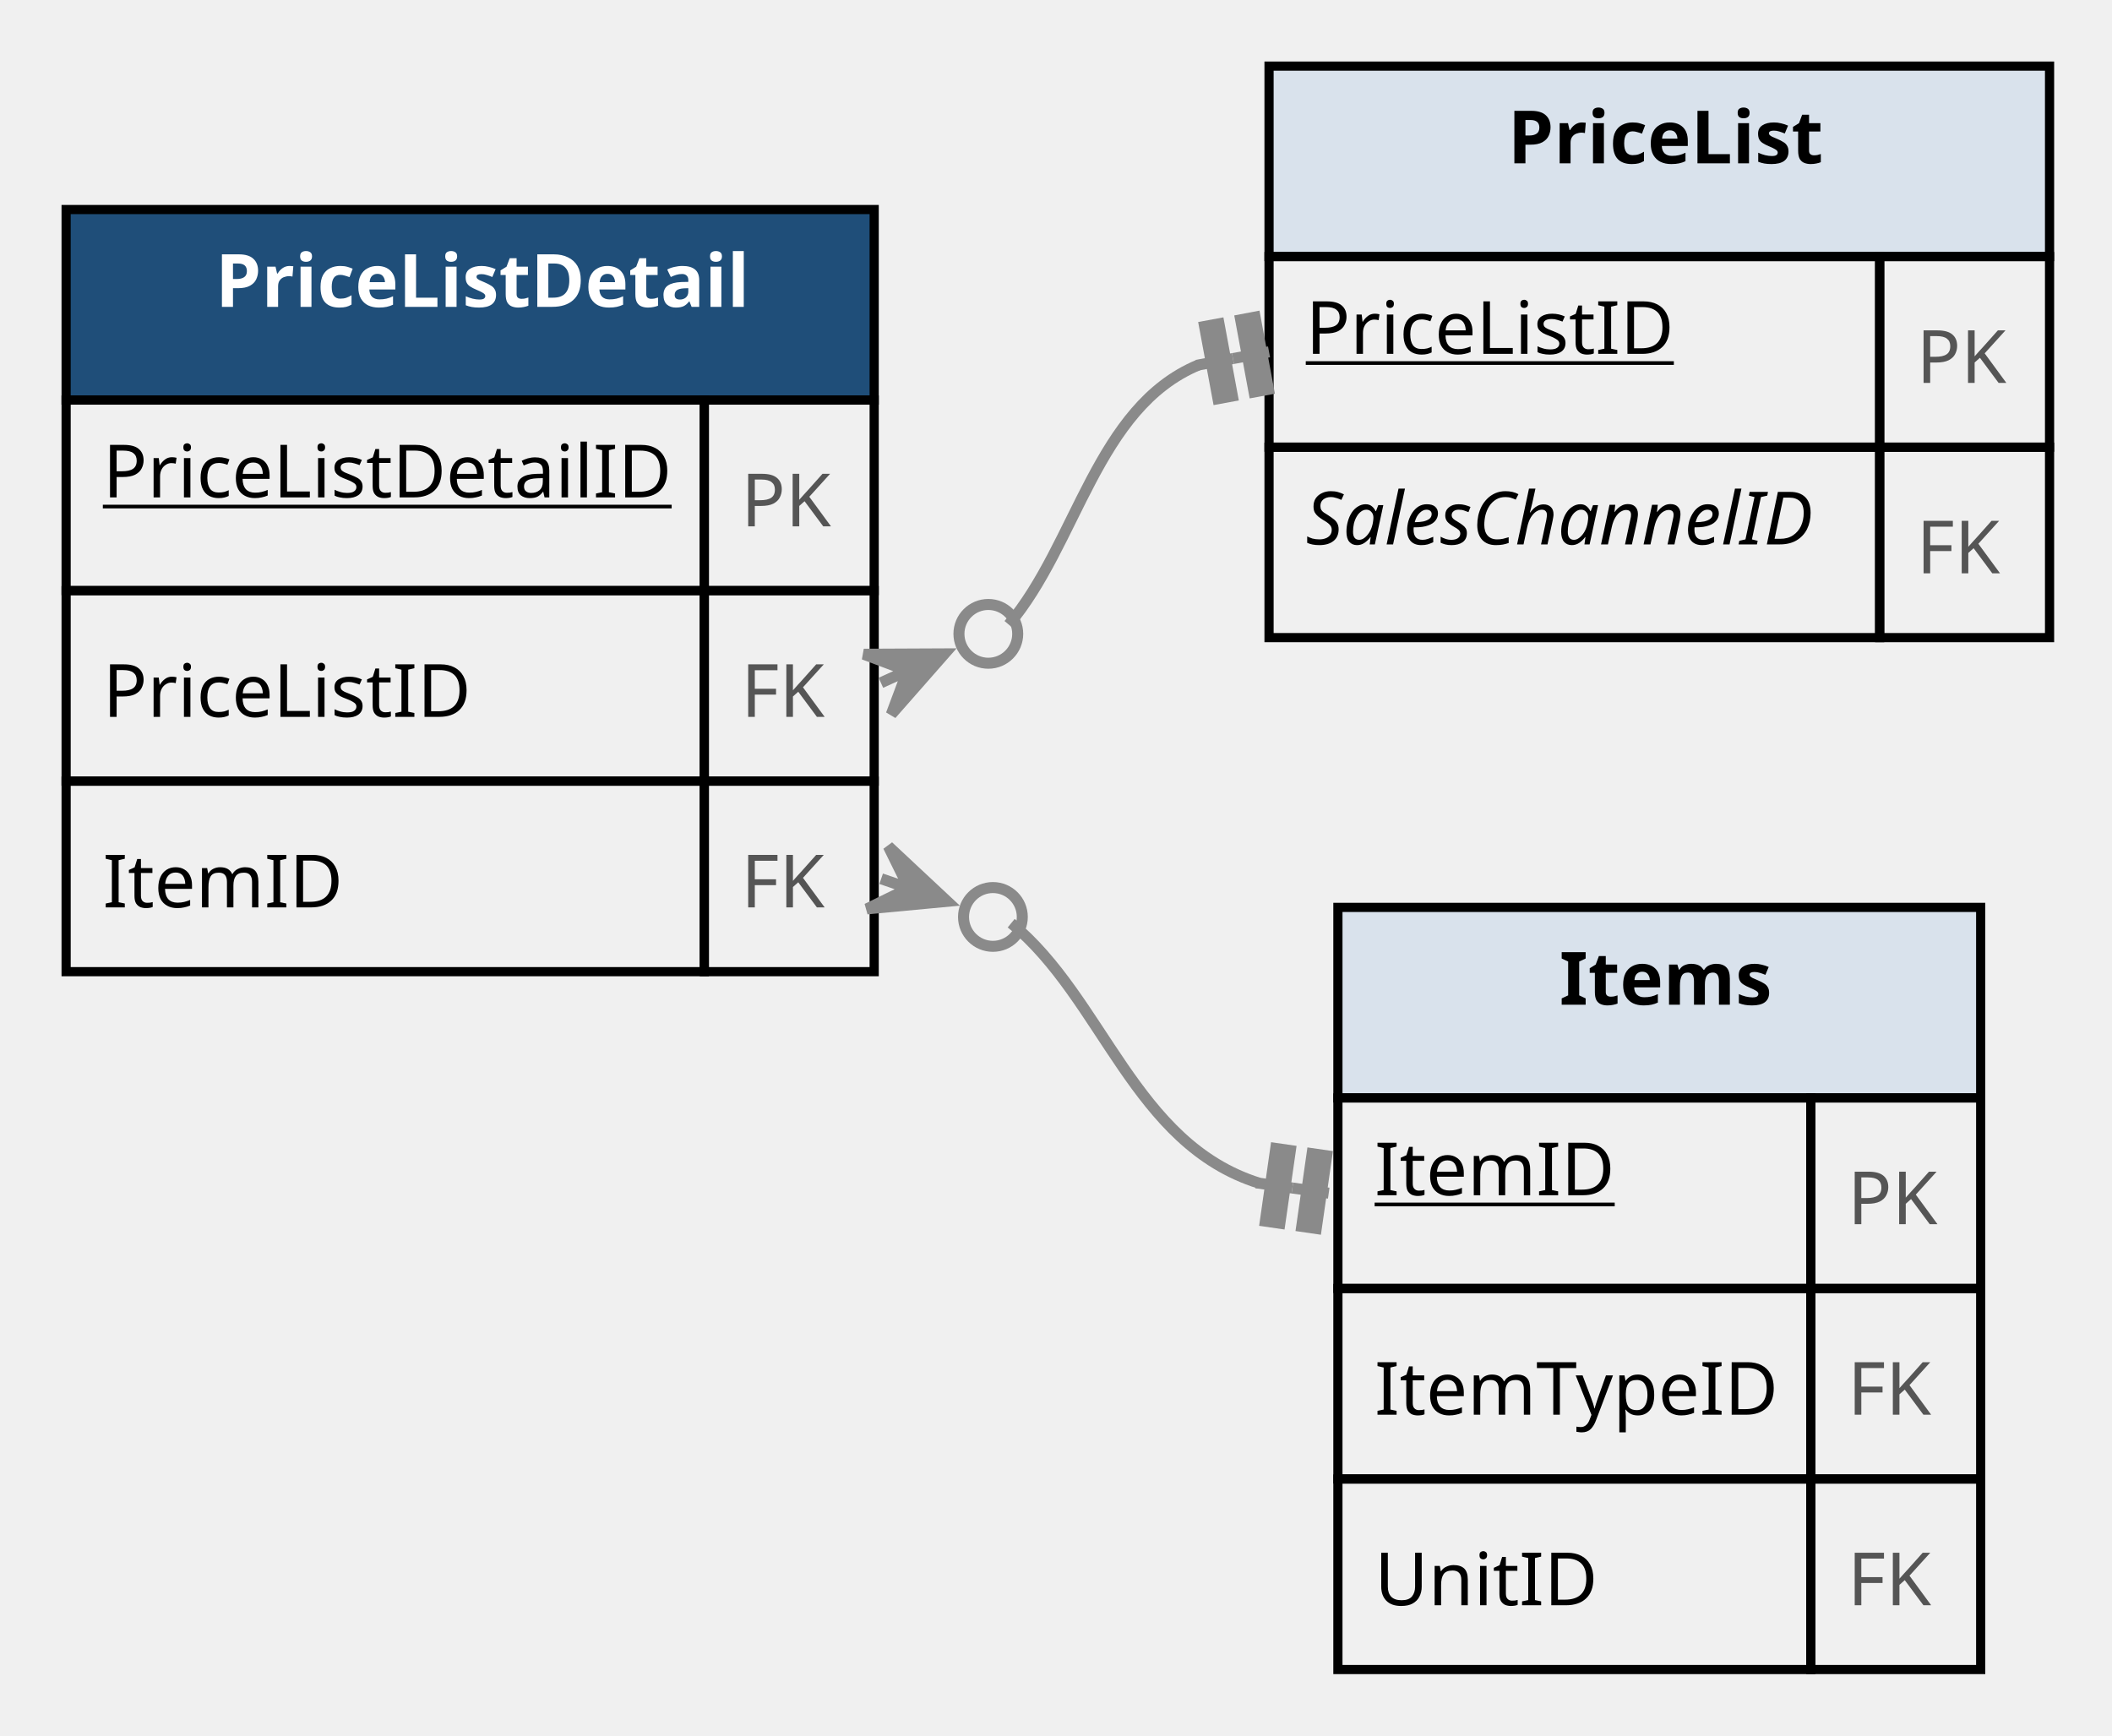
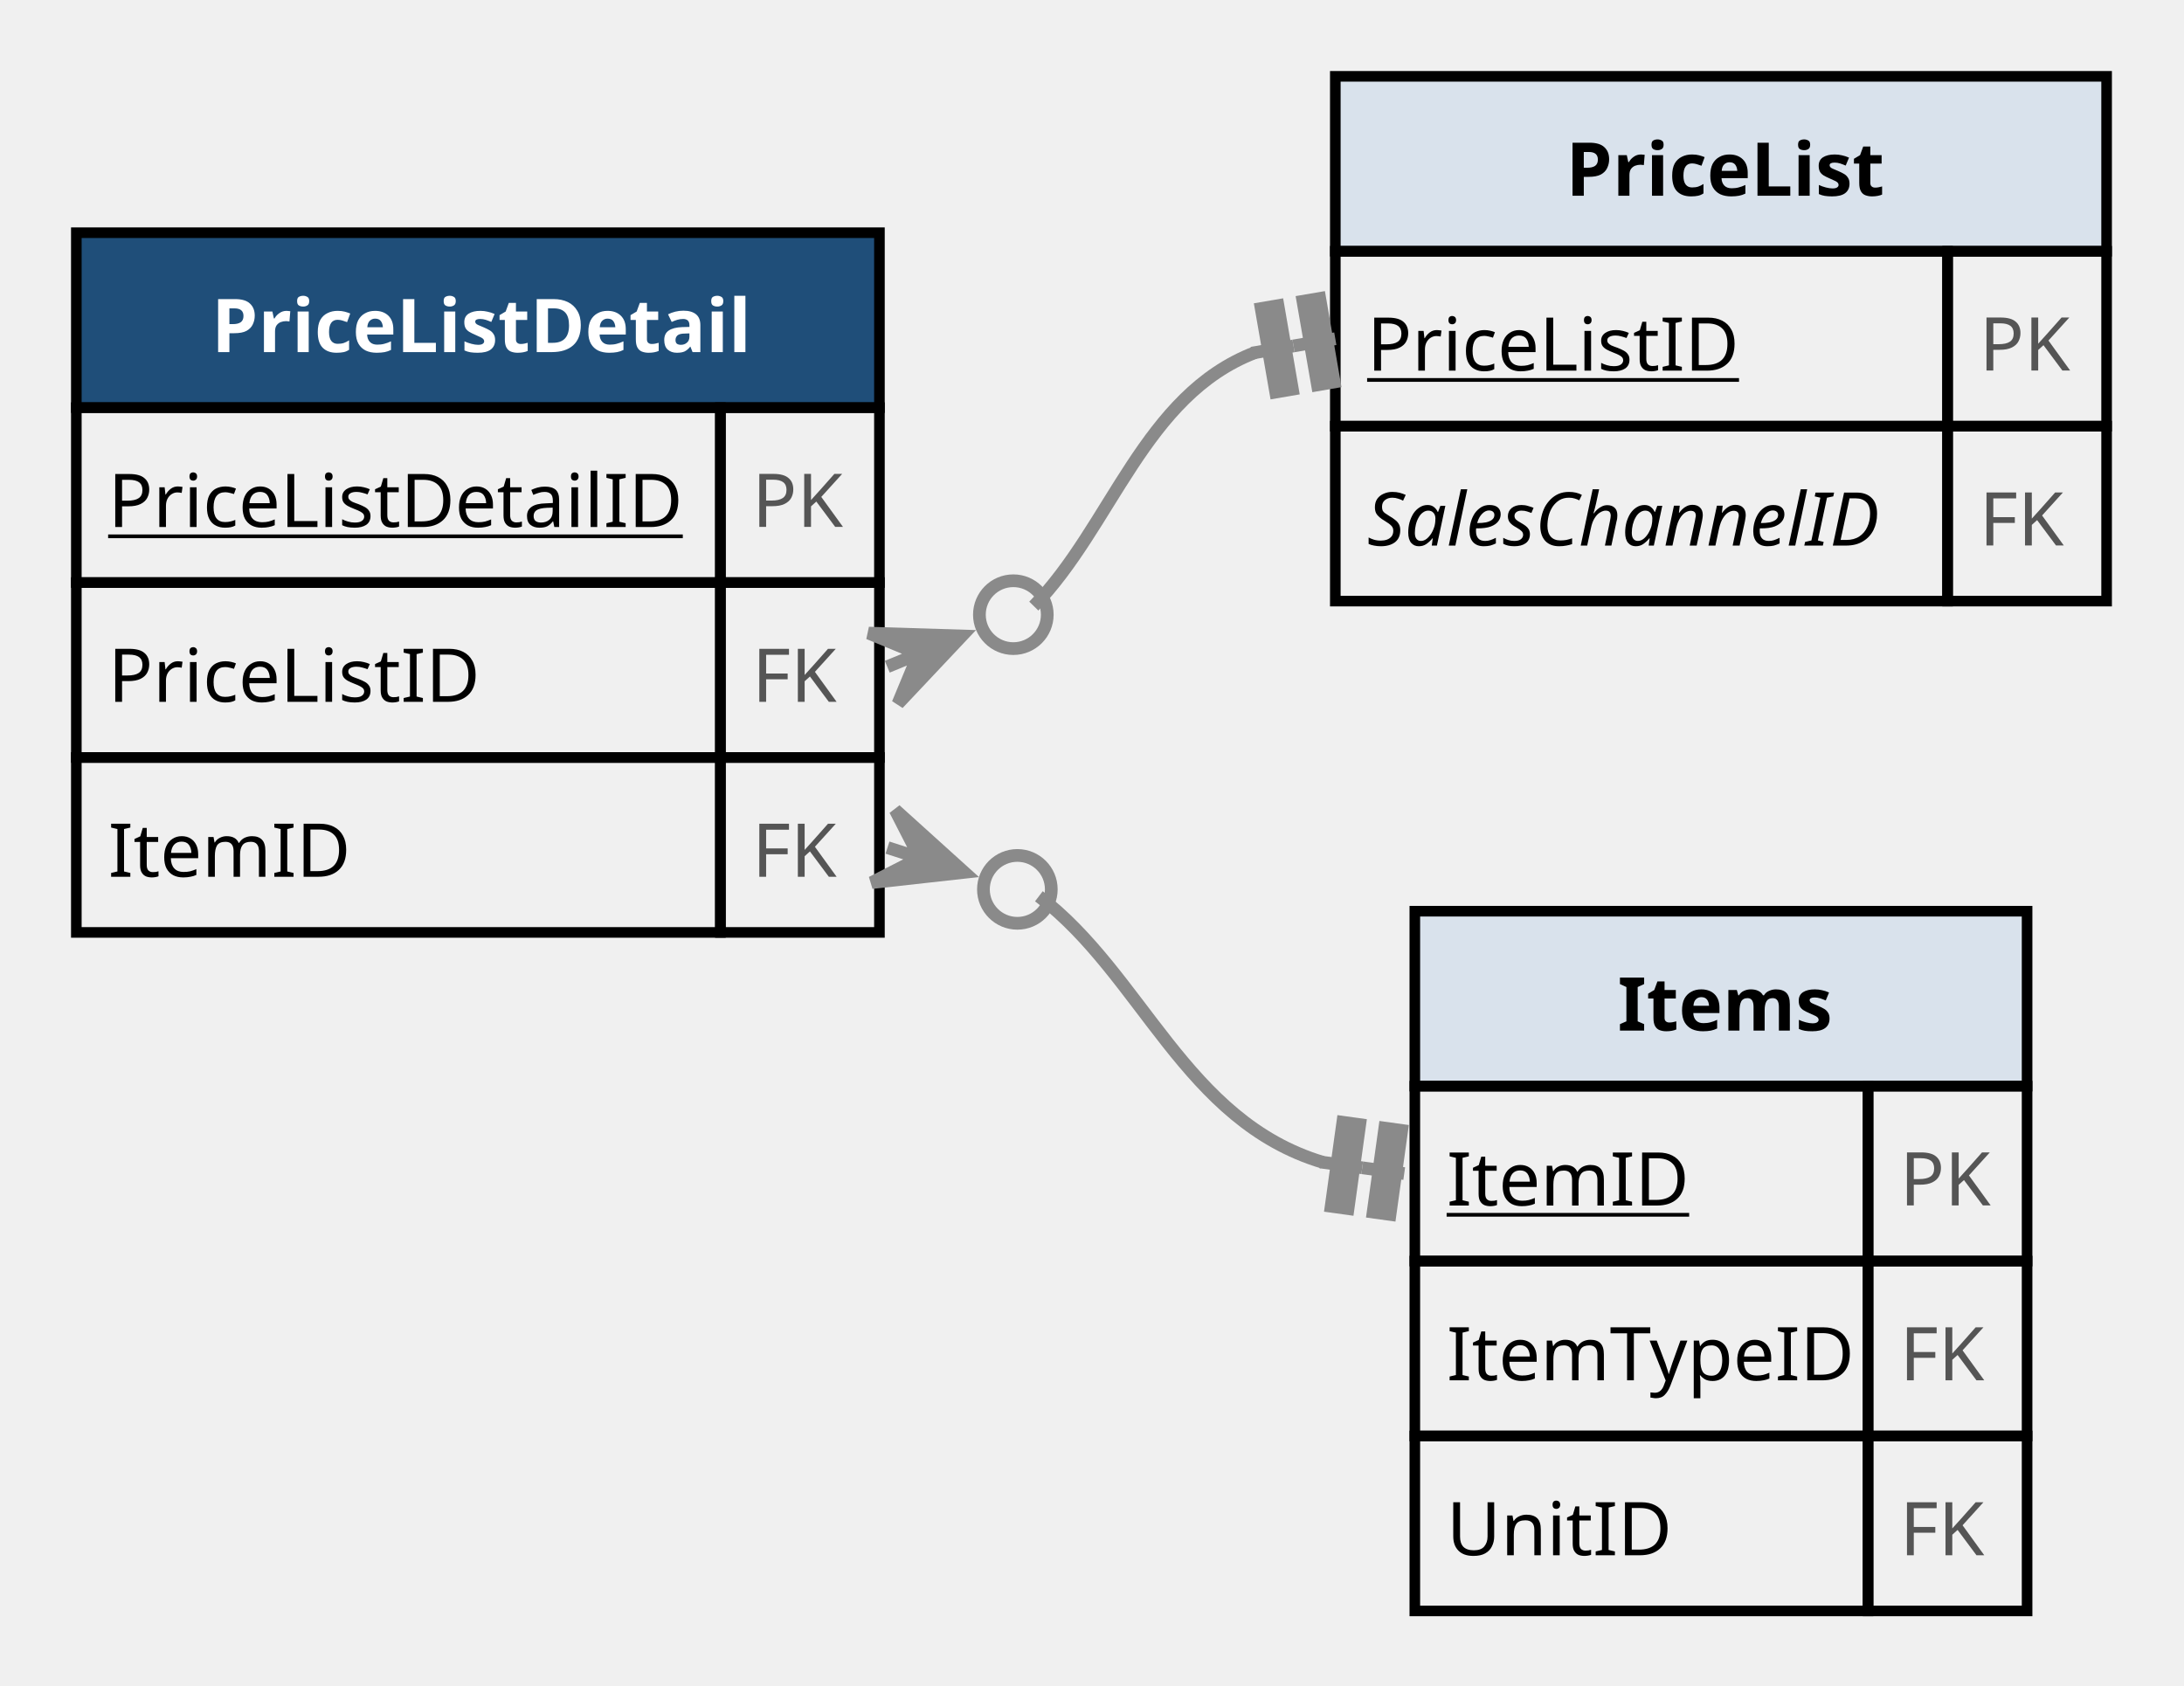
- <svg xmlns="http://www.w3.org/2000/svg" width="230pt" height="189pt" viewBox="0.00 0.00 230.00 189.00">
-   <g id="graph0" class="graph" transform="scale(1 1) rotate(0) translate(7.2 181.82)">
+ <svg xmlns="http://www.w3.org/2000/svg" width="206pt" height="159pt" viewBox="0.00 0.00 206.00 159.00">
+   <g id="graph0" class="graph" transform="scale(1 1) rotate(0) translate(7.2 151.95)">
    <g id="node1" class="node">
-       <polygon fill="#1f4e79" stroke="none" points="0,-138.25 0,-159 88,-159 88,-138.25 0,-138.25" />
-       <polygon fill="none" stroke="#000000" points="0,-138.25 0,-159 88,-159 88,-138.25 0,-138.25" />
-       <text xml:space="preserve" text-anchor="start" x="16.25" y="-148.4" font-family="Noto Sans KR" font-weight="bold" font-size="8.00" fill="#ffffff">PriceListDetail</text>
-       <polygon fill="none" stroke="#000000" points="0,-117.5 0,-138.25 69.5,-138.25 69.5,-117.5 0,-117.5" />
-       <text xml:space="preserve" text-anchor="start" x="4" y="-127.65" font-family="Noto Sans KR" text-decoration="underline" font-size="8.00">PriceListDetailID</text>
-       <polygon fill="none" stroke="#000000" points="69.5,-117.5 69.5,-138.25 88,-138.25 88,-117.5 69.5,-117.5" />
-       <text xml:space="preserve" text-anchor="start" x="73.5" y="-124.5" font-family="Noto Sans KR" font-size="8.00" fill="#555555">PK</text>
-       <polygon fill="none" stroke="#000000" points="0,-96.75 0,-117.5 69.5,-117.5 69.5,-96.75 0,-96.75" />
-       <text xml:space="preserve" text-anchor="start" x="4" y="-103.75" font-family="Noto Sans KR" font-size="8.00">PriceListID</text>
-       <polygon fill="none" stroke="#000000" points="69.5,-96.75 69.5,-117.5 88,-117.5 88,-96.75 69.5,-96.75" />
-       <text xml:space="preserve" text-anchor="start" x="73.5" y="-103.75" font-family="Noto Sans KR" font-size="8.00" fill="#555555">FK</text>
-       <polygon fill="none" stroke="#000000" points="0,-76 0,-96.75 69.5,-96.75 69.5,-76 0,-76" />
-       <text xml:space="preserve" text-anchor="start" x="4" y="-83" font-family="Noto Sans KR" font-size="8.00">ItemID</text>
-       <polygon fill="none" stroke="#000000" points="69.5,-76 69.5,-96.75 88,-96.75 88,-76 69.5,-76" />
-       <text xml:space="preserve" text-anchor="start" x="73.5" y="-83" font-family="Noto Sans KR" font-size="8.00" fill="#555555">FK</text>
+       <polygon fill="#1f4e79" stroke="none" points="0,-113.5 0,-130 75.75,-130 75.75,-113.5 0,-113.5" />
+       <polygon fill="none" stroke="#000000" points="0,-113.5 0,-130 75.75,-130 75.75,-113.5 0,-113.5" />
+       <text xml:space="preserve" text-anchor="start" x="12.75" y="-118.74" font-family="Noto Sans KR" font-weight="bold" font-size="7.00" fill="#ffffff">PriceListDetail</text>
+       <polygon fill="none" stroke="#000000" points="0,-97 0,-113.5 60.75,-113.5 60.75,-97 0,-97" />
+       <text xml:space="preserve" text-anchor="start" x="3" y="-102.24" font-family="Noto Sans KR" text-decoration="underline" font-size="7.00">PriceListDetailID</text>
+       <polygon fill="none" stroke="#000000" points="60.75,-97 60.75,-113.5 75.75,-113.5 75.75,-97 60.75,-97" />
+       <text xml:space="preserve" text-anchor="start" x="63.75" y="-102.25" font-family="Noto Sans KR" font-size="7.00" fill="#555555">PK</text>
+       <polygon fill="none" stroke="#000000" points="0,-80.5 0,-97 60.75,-97 60.75,-80.5 0,-80.5" />
+       <text xml:space="preserve" text-anchor="start" x="3" y="-85.75" font-family="Noto Sans KR" font-size="7.00">PriceListID</text>
+       <polygon fill="none" stroke="#000000" points="60.75,-80.5 60.75,-97 75.75,-97 75.75,-80.5 60.75,-80.5" />
+       <text xml:space="preserve" text-anchor="start" x="63.75" y="-85.75" font-family="Noto Sans KR" font-size="7.00" fill="#555555">FK</text>
+       <polygon fill="none" stroke="#000000" points="0,-64 0,-80.5 60.75,-80.5 60.75,-64 0,-64" />
+       <text xml:space="preserve" text-anchor="start" x="3" y="-69.25" font-family="Noto Sans KR" font-size="7.00">ItemID</text>
+       <polygon fill="none" stroke="#000000" points="60.75,-64 60.75,-80.5 75.75,-80.5 75.75,-64 60.75,-64" />
+       <text xml:space="preserve" text-anchor="start" x="63.75" y="-69.25" font-family="Noto Sans KR" font-size="7.00" fill="#555555">FK</text>
    </g>
    <g id="node2" class="node">
-       <polygon fill="#d9e2ec" stroke="none" points="131,-153.88 131,-174.62 216,-174.62 216,-153.88 131,-153.88" />
-       <polygon fill="none" stroke="#000000" points="131,-153.88 131,-174.62 216,-174.62 216,-153.88 131,-153.88" />
-       <text xml:space="preserve" text-anchor="start" x="157" y="-164.03" font-family="Noto Sans KR" font-weight="bold" font-size="8.00" fill="#000000">PriceList</text>
-       <polygon fill="none" stroke="#000000" points="131,-133.12 131,-153.88 197.5,-153.88 197.5,-133.12 131,-133.12" />
-       <text xml:space="preserve" text-anchor="start" x="135" y="-143.28" font-family="Noto Sans KR" text-decoration="underline" font-size="8.00">PriceListID</text>
-       <polygon fill="none" stroke="#000000" points="197.5,-133.12 197.5,-153.88 216,-153.88 216,-133.12 197.5,-133.12" />
-       <text xml:space="preserve" text-anchor="start" x="201.5" y="-140.12" font-family="Noto Sans KR" font-size="8.00" fill="#555555">PK</text>
-       <polygon fill="none" stroke="#000000" points="131,-112.38 131,-133.12 197.5,-133.12 197.5,-112.38 131,-112.38" />
-       <text xml:space="preserve" text-anchor="start" x="135" y="-122.53" font-family="Noto Sans KR" font-style="italic" font-size="8.00">SalesChannelID</text>
-       <polygon fill="none" stroke="#000000" points="197.5,-112.38 197.5,-133.12 216,-133.12 216,-112.38 197.5,-112.38" />
-       <text xml:space="preserve" text-anchor="start" x="201.5" y="-119.38" font-family="Noto Sans KR" font-size="8.00" fill="#555555">FK</text>
+       <polygon fill="#d9e2ec" stroke="none" points="118.75,-128.25 118.75,-144.75 191.5,-144.75 191.5,-128.25 118.75,-128.25" />
+       <polygon fill="none" stroke="#000000" points="118.75,-128.25 118.75,-144.75 191.5,-144.75 191.5,-128.25 118.75,-128.25" />
+       <text xml:space="preserve" text-anchor="start" x="140.5" y="-133.49" font-family="Noto Sans KR" font-weight="bold" font-size="7.00" fill="#000000">PriceList</text>
+       <polygon fill="none" stroke="#000000" points="118.75,-111.75 118.75,-128.25 176.5,-128.25 176.5,-111.75 118.75,-111.75" />
+       <text xml:space="preserve" text-anchor="start" x="121.75" y="-116.99" font-family="Noto Sans KR" text-decoration="underline" font-size="7.00">PriceListID</text>
+       <polygon fill="none" stroke="#000000" points="176.5,-111.75 176.5,-128.25 191.5,-128.25 191.5,-111.75 176.5,-111.75" />
+       <text xml:space="preserve" text-anchor="start" x="179.5" y="-117" font-family="Noto Sans KR" font-size="7.00" fill="#555555">PK</text>
+       <polygon fill="none" stroke="#000000" points="118.75,-95.25 118.75,-111.75 176.5,-111.75 176.5,-95.25 118.75,-95.25" />
+       <text xml:space="preserve" text-anchor="start" x="121.75" y="-100.49" font-family="Noto Sans KR" font-style="italic" font-size="7.00">SalesChannelID</text>
+       <polygon fill="none" stroke="#000000" points="176.5,-95.25 176.5,-111.75 191.5,-111.75 191.5,-95.25 176.5,-95.25" />
+       <text xml:space="preserve" text-anchor="start" x="179.5" y="-100.5" font-family="Noto Sans KR" font-size="7.00" fill="#555555">FK</text>
    </g>
    <g id="edge1" class="edge">
-       <path fill="none" stroke="#8a8a8a" stroke-width="1.2" d="M102.65,-113.8C110.1,-122.58 112.2,-137.43 123.31,-142.07" />
-       <polygon fill="#8a8a8a" stroke="#8a8a8a" stroke-width="1.2" points="95.65,-110.61 89.86,-104.02 91.64,-108.78 88.73,-107.46 88.73,-107.46 88.73,-107.46 91.64,-108.78 86.87,-110.57 95.65,-110.61" />
-       <ellipse fill="none" stroke="#8a8a8a" stroke-width="1.2" cx="100.43" cy="-112.79" rx="3.2" ry="3.2" />
-       <polygon fill="#8a8a8a" stroke="#8a8a8a" stroke-width="1.2" points="130.94,-139.42 129.48,-147.29 127.91,-146.99 129.37,-139.13 130.94,-139.42" />
-       <polyline fill="none" stroke="#8a8a8a" stroke-width="1.2" points="131,-143.5 127.07,-142.77" />
-       <polygon fill="#8a8a8a" stroke="#8a8a8a" stroke-width="1.2" points="127.01,-138.69 125.55,-146.56 123.98,-146.27 125.44,-138.4 127.01,-138.69" />
-       <polyline fill="none" stroke="#8a8a8a" stroke-width="1.2" points="127.07,-142.77 123.13,-142.04" />
+       <path fill="none" stroke="#8a8a8a" stroke-width="1.2" d="M90.31,-94.78C97.66,-102.3 100.7,-114.66 111.17,-118.69" />
+       <polygon fill="#8a8a8a" stroke="#8a8a8a" stroke-width="1.2" points="83.51,-91.96 77.5,-85.58 79.45,-90.28 76.49,-89.06 76.49,-89.06 76.49,-89.06 79.45,-90.28 74.74,-92.23 83.51,-91.96" />
+       <ellipse fill="none" stroke="#8a8a8a" stroke-width="1.2" cx="88.38" cy="-93.97" rx="3.2" ry="3.2" />
+       <polygon fill="#8a8a8a" stroke="#8a8a8a" stroke-width="1.2" points="118.64,-115.92 117.28,-123.8 115.7,-123.53 117.07,-115.65 118.64,-115.92" />
+       <polyline fill="none" stroke="#8a8a8a" stroke-width="1.2" points="118.75,-120 114.81,-119.32" />
+       <polygon fill="#8a8a8a" stroke="#8a8a8a" stroke-width="1.2" points="114.7,-115.24 113.34,-123.12 111.76,-122.85 113.13,-114.97 114.7,-115.24" />
+       <polyline fill="none" stroke="#8a8a8a" stroke-width="1.2" points="114.81,-119.32 110.87,-118.64" />
    </g>
    <g id="node3" class="node">
-       <polygon fill="#d9e2ec" stroke="none" points="138.5,-62.25 138.5,-83 208.5,-83 208.5,-62.25 138.5,-62.25" />
-       <polygon fill="none" stroke="#000000" points="138.5,-62.25 138.5,-83 208.5,-83 208.5,-62.25 138.5,-62.25" />
-       <text xml:space="preserve" text-anchor="start" x="162.62" y="-72.4" font-family="Noto Sans KR" font-weight="bold" font-size="8.00" fill="#000000">Items</text>
-       <polygon fill="none" stroke="#000000" points="138.5,-41.5 138.5,-62.25 190,-62.25 190,-41.5 138.5,-41.5" />
-       <text xml:space="preserve" text-anchor="start" x="142.5" y="-51.65" font-family="Noto Sans KR" text-decoration="underline" font-size="8.00">ItemID</text>
-       <polygon fill="none" stroke="#000000" points="190,-41.5 190,-62.25 208.5,-62.25 208.5,-41.5 190,-41.5" />
-       <text xml:space="preserve" text-anchor="start" x="194" y="-48.5" font-family="Noto Sans KR" font-size="8.00" fill="#555555">PK</text>
-       <polygon fill="none" stroke="#000000" points="138.5,-20.75 138.5,-41.5 190,-41.5 190,-20.75 138.5,-20.75" />
-       <text xml:space="preserve" text-anchor="start" x="142.5" y="-27.75" font-family="Noto Sans KR" font-size="8.00">ItemTypeID</text>
-       <polygon fill="none" stroke="#000000" points="190,-20.75 190,-41.5 208.5,-41.5 208.5,-20.75 190,-20.75" />
-       <text xml:space="preserve" text-anchor="start" x="194" y="-27.75" font-family="Noto Sans KR" font-size="8.00" fill="#555555">FK</text>
-       <polygon fill="none" stroke="#000000" points="138.5,0 138.5,-20.75 190,-20.75 190,0 138.5,0" />
-       <text xml:space="preserve" text-anchor="start" x="142.5" y="-7" font-family="Noto Sans KR" font-size="8.00">UnitID</text>
-       <polygon fill="none" stroke="#000000" points="190,0 190,-20.75 208.5,-20.75 208.5,0 190,0" />
-       <text xml:space="preserve" text-anchor="start" x="194" y="-7" font-family="Noto Sans KR" font-size="8.00" fill="#555555">FK</text>
+       <polygon fill="#d9e2ec" stroke="none" points="126.25,-49.5 126.25,-66 184,-66 184,-49.5 126.25,-49.5" />
+       <polygon fill="none" stroke="#000000" points="126.25,-49.5 126.25,-66 184,-66 184,-49.5 126.25,-49.5" />
+       <text xml:space="preserve" text-anchor="start" x="145.38" y="-54.74" font-family="Noto Sans KR" font-weight="bold" font-size="7.00" fill="#000000">Items</text>
+       <polygon fill="none" stroke="#000000" points="126.25,-33 126.25,-49.5 169,-49.5 169,-33 126.25,-33" />
+       <text xml:space="preserve" text-anchor="start" x="129.25" y="-38.24" font-family="Noto Sans KR" text-decoration="underline" font-size="7.00">ItemID</text>
+       <polygon fill="none" stroke="#000000" points="169,-33 169,-49.5 184,-49.5 184,-33 169,-33" />
+       <text xml:space="preserve" text-anchor="start" x="172" y="-38.25" font-family="Noto Sans KR" font-size="7.00" fill="#555555">PK</text>
+       <polygon fill="none" stroke="#000000" points="126.25,-16.5 126.25,-33 169,-33 169,-16.5 126.25,-16.5" />
+       <text xml:space="preserve" text-anchor="start" x="129.25" y="-21.75" font-family="Noto Sans KR" font-size="7.00">ItemTypeID</text>
+       <polygon fill="none" stroke="#000000" points="169,-16.5 169,-33 184,-33 184,-16.5 169,-16.5" />
+       <text xml:space="preserve" text-anchor="start" x="172" y="-21.75" font-family="Noto Sans KR" font-size="7.00" fill="#555555">FK</text>
+       <polygon fill="none" stroke="#000000" points="126.25,0 126.25,-16.5 169,-16.5 169,0 126.25,0" />
+       <text xml:space="preserve" text-anchor="start" x="129.25" y="-5.25" font-family="Noto Sans KR" font-size="7.00">UnitID</text>
+       <polygon fill="none" stroke="#000000" points="169,0 169,-16.5 184,-16.5 184,0 169,0" />
+       <text xml:space="preserve" text-anchor="start" x="172" y="-5.25" font-family="Noto Sans KR" font-size="7.00" fill="#555555">FK</text>
    </g>
    <g id="edge2" class="edge">
-       <path fill="none" stroke="#8a8a8a" stroke-width="1.2" d="M102.92,-81.28C112.98,-73.04 116.28,-57.25 129.91,-52.97" />
-       <polygon fill="#8a8a8a" stroke="#8a8a8a" stroke-width="1.2" points="95.95,-83.66 87.22,-82.84 91.79,-85.08 88.76,-86.12 88.76,-86.12 88.76,-86.12 91.79,-85.08 89.54,-89.65 95.95,-83.66" />
-       <ellipse fill="none" stroke="#8a8a8a" stroke-width="1.2" cx="100.93" cy="-81.96" rx="3.2" ry="3.2" />
-       <polygon fill="#8a8a8a" stroke="#8a8a8a" stroke-width="1.2" points="136.14,-48.03 137.28,-55.95 135.69,-56.18 134.56,-48.26 136.14,-48.03" />
-       <polyline fill="none" stroke="#8a8a8a" stroke-width="1.2" points="137.5,-51.88 133.54,-52.44" />
-       <polygon fill="#8a8a8a" stroke="#8a8a8a" stroke-width="1.2" points="132.18,-48.6 133.32,-56.52 131.73,-56.75 130.6,-48.83 132.18,-48.6" />
-       <polyline fill="none" stroke="#8a8a8a" stroke-width="1.2" points="133.54,-52.44 129.58,-53.01" />
+       <path fill="none" stroke="#8a8a8a" stroke-width="1.2" d="M90.79,-67.41C100.57,-59.98 104.56,-46.23 117.56,-42.32" />
+       <polygon fill="#8a8a8a" stroke="#8a8a8a" stroke-width="1.2" points="83.75,-69.67 75.03,-68.7 79.56,-71.02 76.51,-72 76.51,-72 76.51,-72 79.56,-71.02 77.24,-75.55 83.75,-69.67" />
+       <ellipse fill="none" stroke="#8a8a8a" stroke-width="1.2" cx="88.76" cy="-68.06" rx="3.2" ry="3.2" />
+       <polygon fill="#8a8a8a" stroke="#8a8a8a" stroke-width="1.2" points="123.91,-37.4 125.01,-45.32 123.42,-45.54 122.32,-37.62 123.91,-37.4" />
+       <polyline fill="none" stroke="#8a8a8a" stroke-width="1.2" points="125.25,-41.25 121.29,-41.8" />
+       <polygon fill="#8a8a8a" stroke="#8a8a8a" stroke-width="1.2" points="119.95,-37.95 121.05,-45.87 119.46,-46.09 118.36,-38.17 119.95,-37.95" />
+       <polyline fill="none" stroke="#8a8a8a" stroke-width="1.2" points="121.29,-41.8 117.33,-42.35" />
    </g>
  </g>
</svg>
